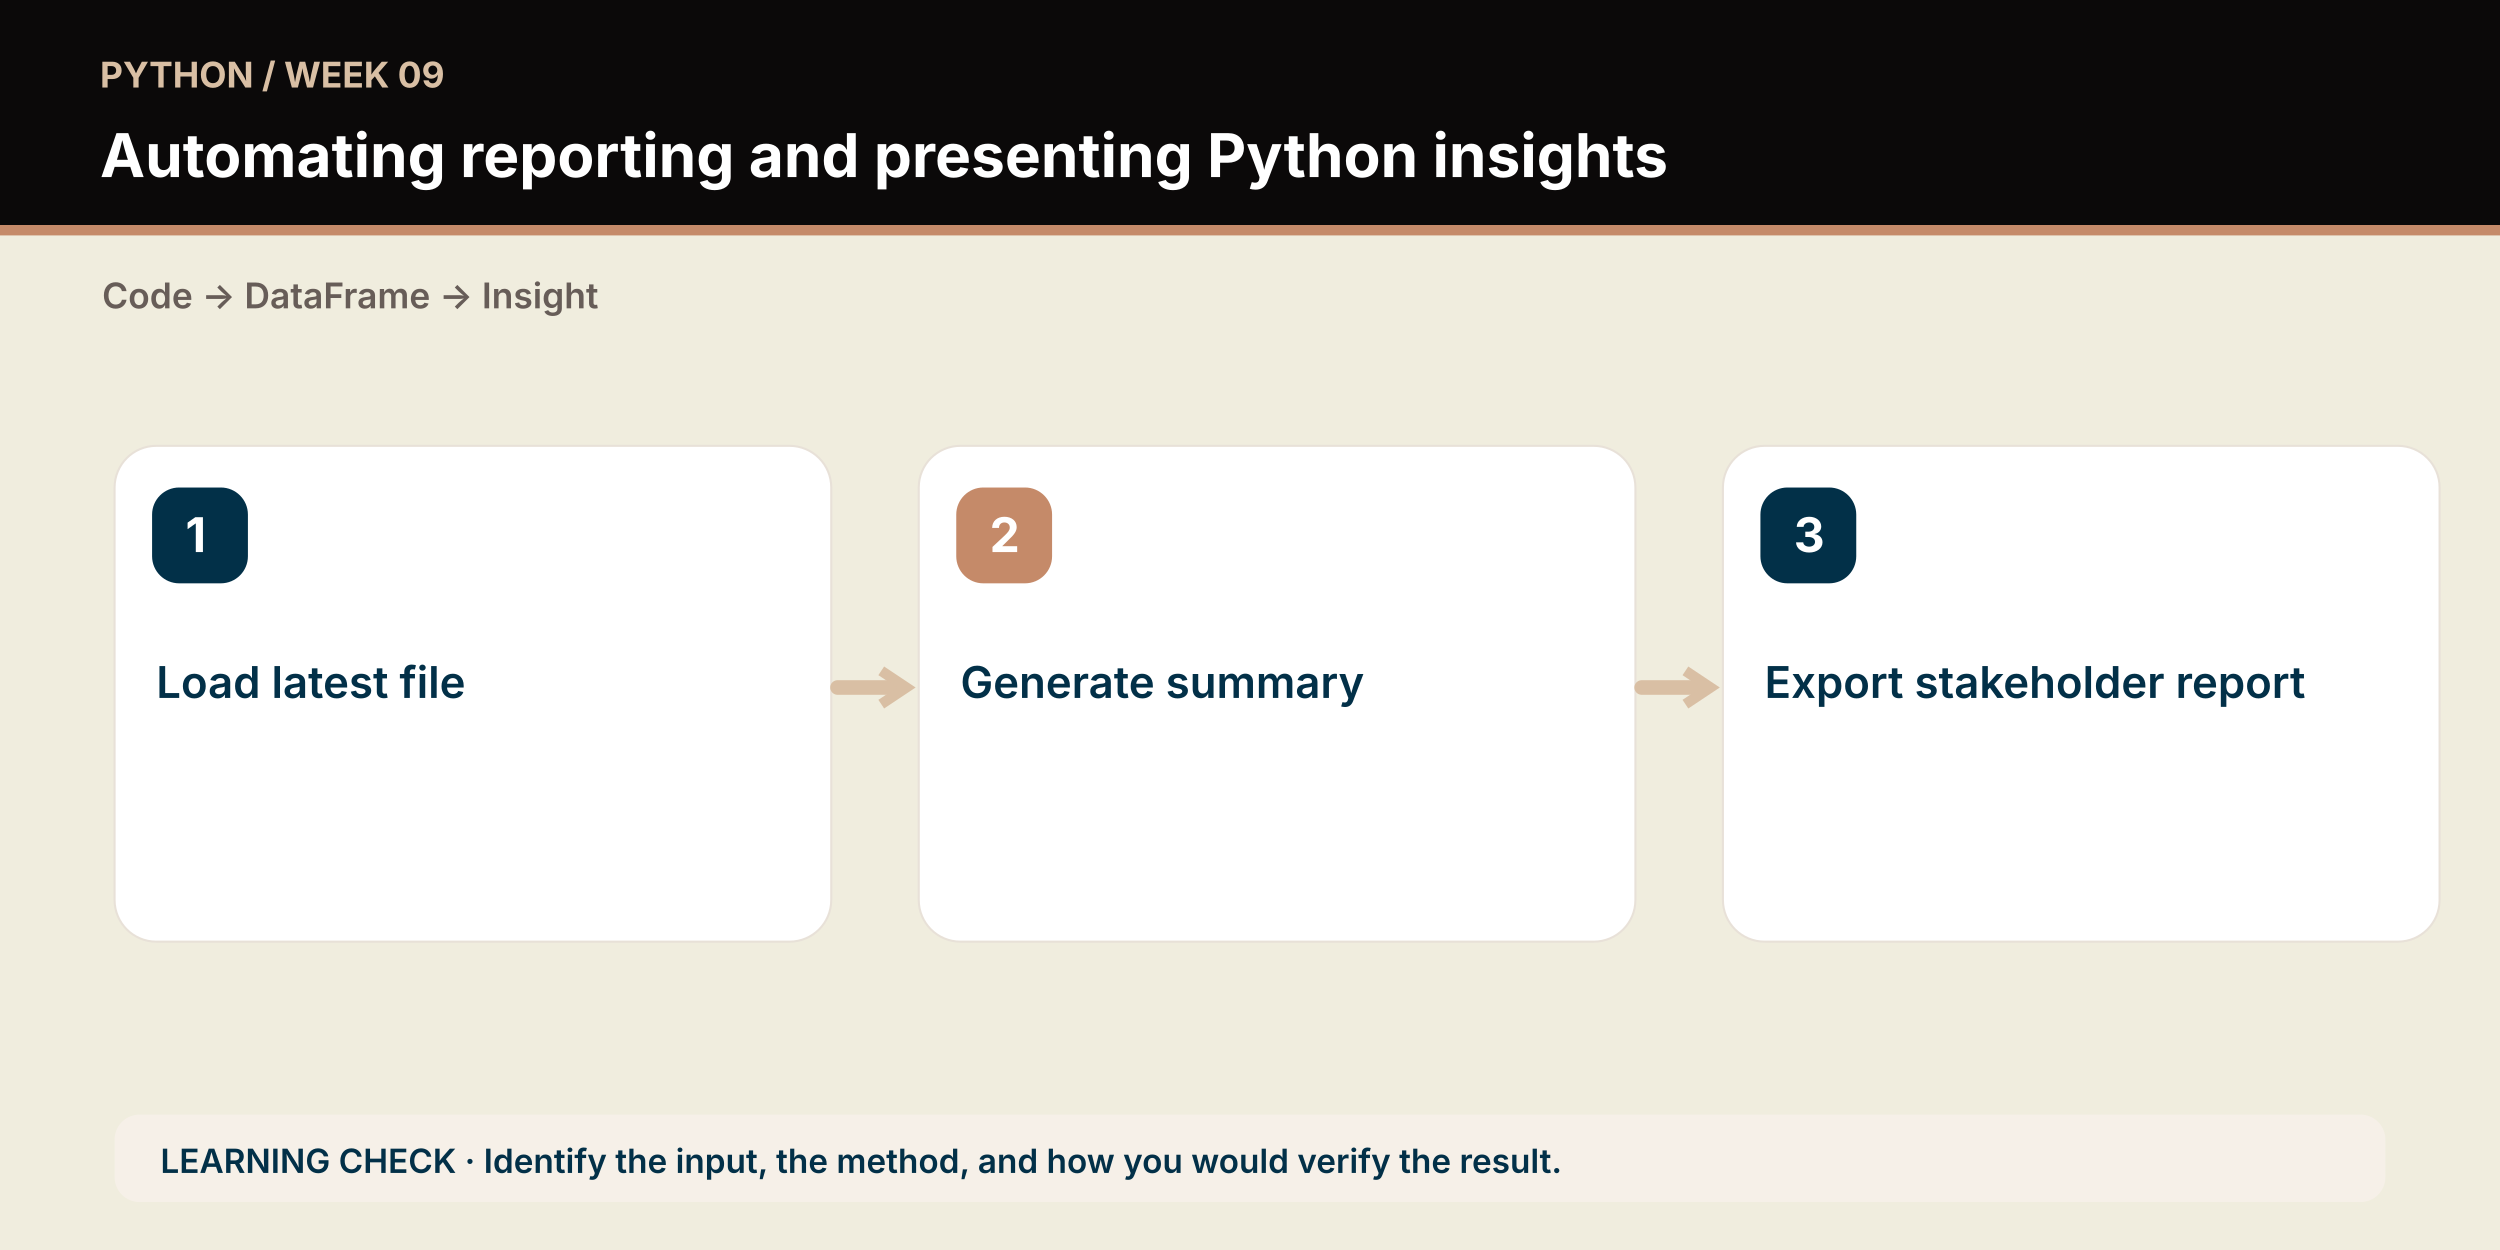
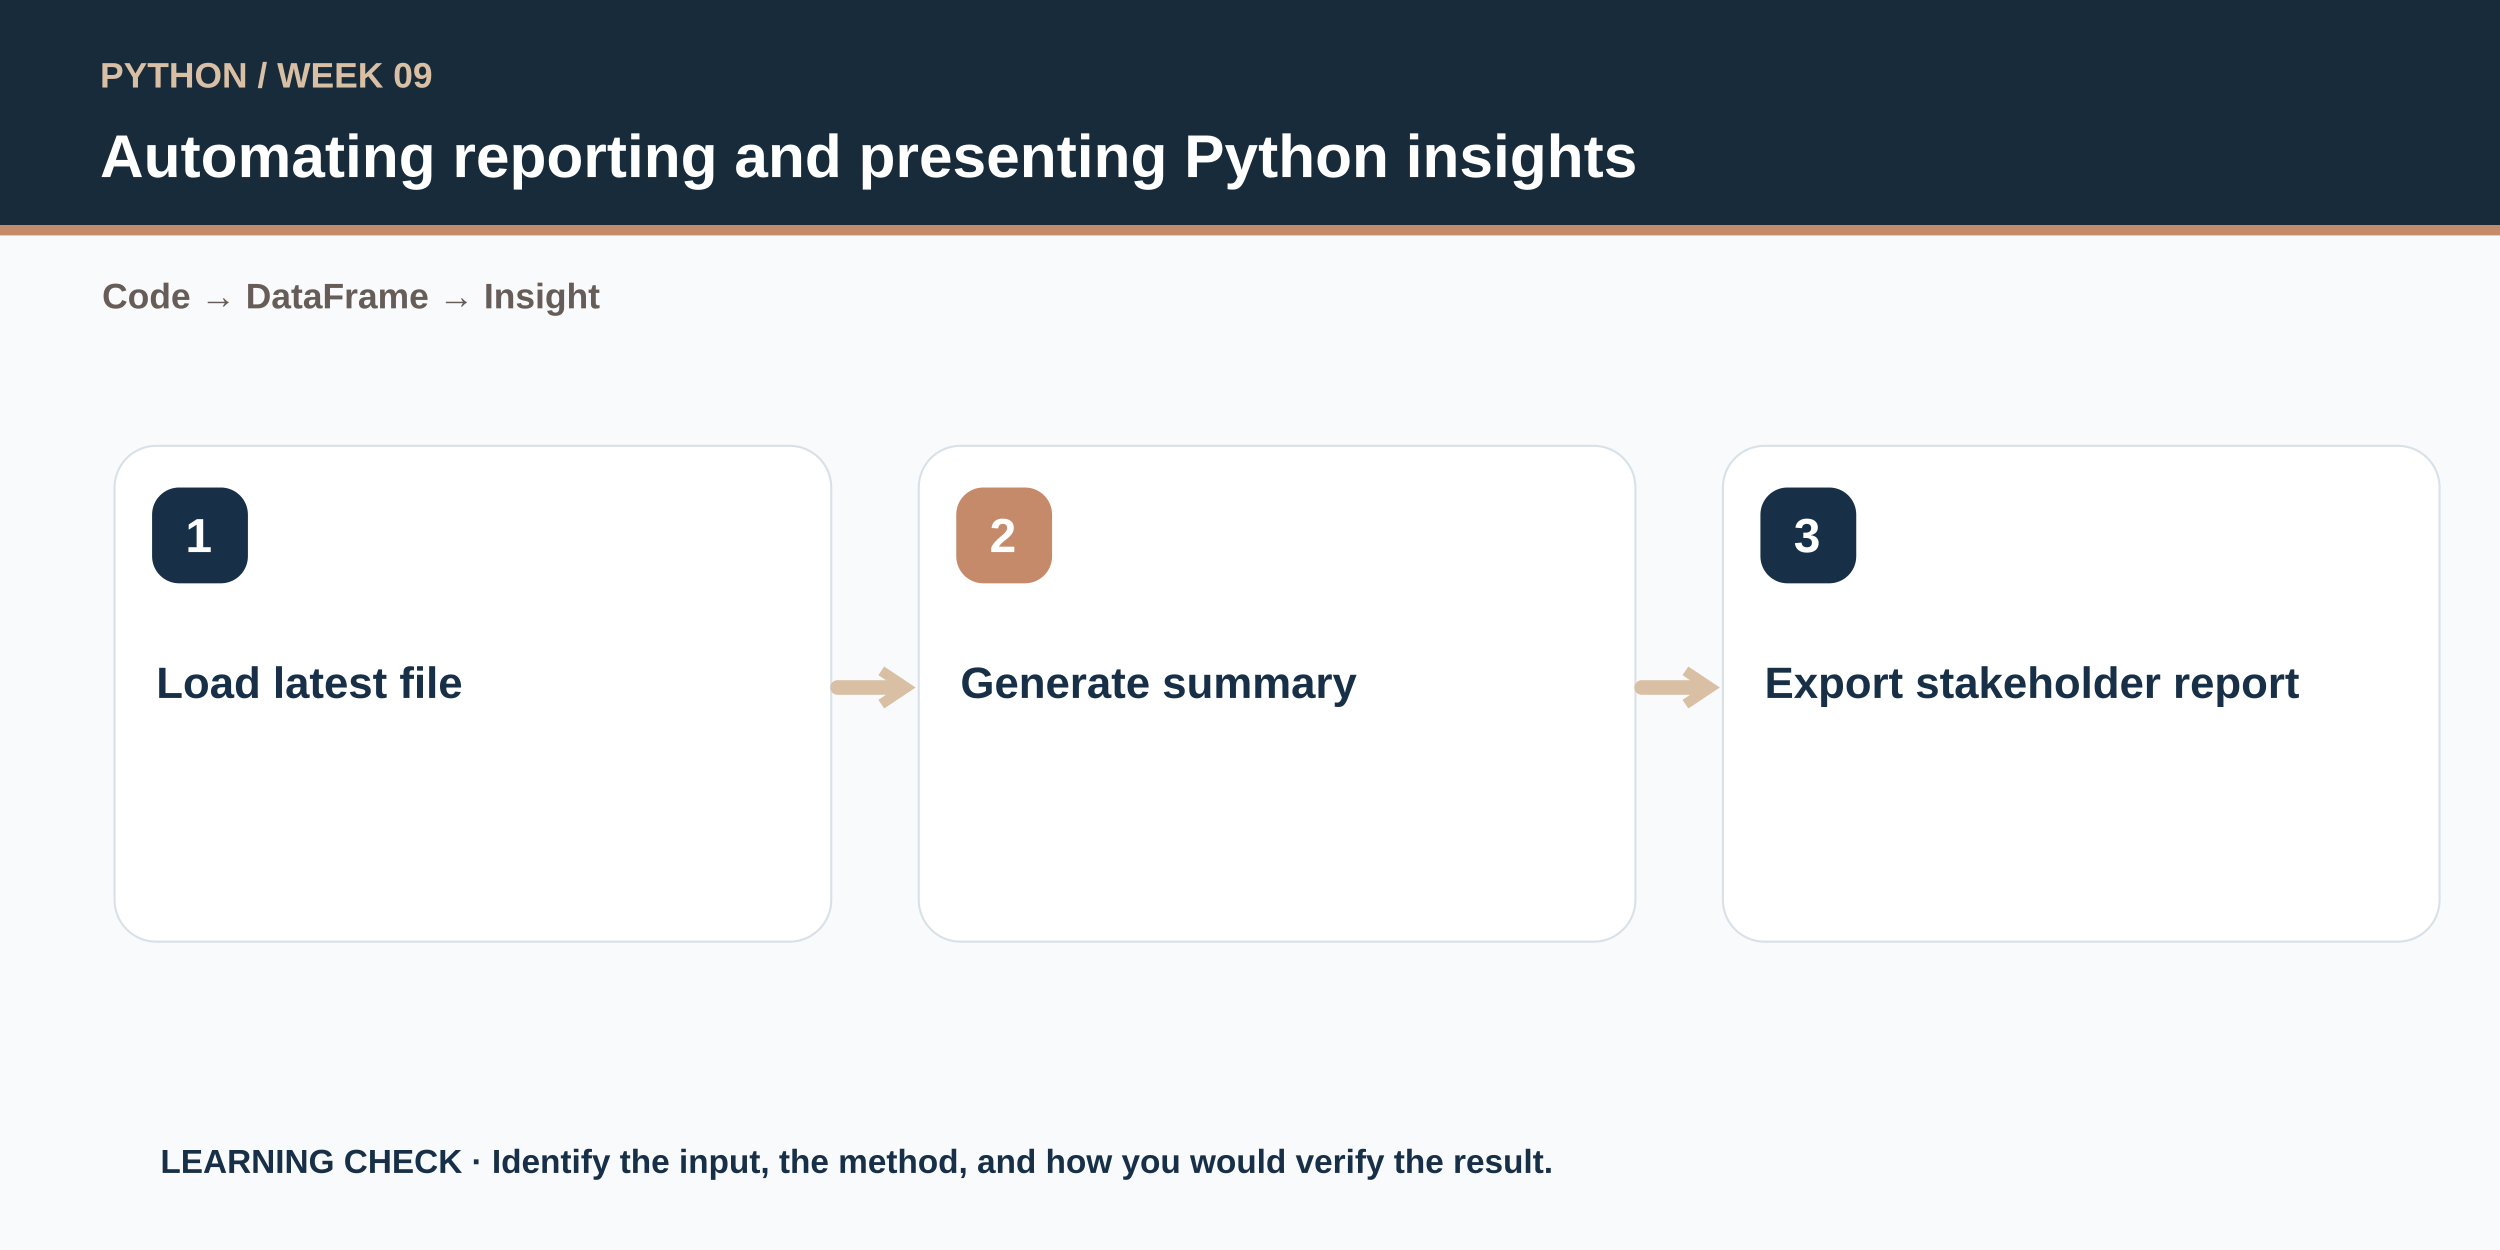
<svg xmlns="http://www.w3.org/2000/svg" width="1200" height="600" viewBox="0 0 1200 600" role="img" aria-label="PYTHON week 9: Automating reporting and presenting Python insights concept diagram">
-   <rect x="0" y="0" width="1200" height="600" rx="0" fill="#F0EDDE" stroke="none" />
-   <rect x="0" y="0" width="1200" height="112" rx="0" fill="#0B0909" stroke="none" />
+   <rect x="0" y="0" width="1200" height="600" rx="0" fill="#F8FAFC" stroke="none" />
+   <rect x="0" y="0" width="1200" height="112" rx="0" fill="#172B3A" stroke="none" />
  <rect x="0" y="108" width="1200" height="5" rx="0" fill="#C58A69" stroke="none" />
-   <text x="48" y="42" fill="#D9BFA4" font-size="17" font-family="Inter,Arial,sans-serif" font-weight="700">PYTHON  /  WEEK 09</text>
-   <text x="48" y="85" fill="#FFFFFF" font-size="29" font-family="Inter,Arial,sans-serif" font-weight="700">Automating reporting and presenting Python insights</text>
-   <text x="49" y="148" fill="#675D58" font-size="17" font-family="Inter,Arial,sans-serif" font-weight="600">Code → DataFrame → Insight</text>
-   <rect x="55" y="214" width="344" height="238" rx="20" fill="#FFFFFF" stroke="#E8E1D8" />
-   <rect x="73" y="234" width="46" height="46" rx="13" fill="#023048" stroke="none" />
-   <text x="89" y="265" fill="#FFFFFF" font-size="23" font-family="Inter,Arial,sans-serif" font-weight="700">1</text>
-   <text x="75" y="335" fill="#023048" font-size="21" font-family="Inter,Arial,sans-serif" font-weight="600">Load latest file</text>
+   <text x="48" y="42" fill="#D9BFA4" font-size="17" font-family="Segoe UI,Arial,sans-serif" font-weight="700">PYTHON  /  WEEK 09</text>
+   <text x="48" y="85" fill="#FFFFFF" font-size="29" font-family="Segoe UI,Arial,sans-serif" font-weight="700">Automating reporting and presenting Python insights</text>
+   <text x="49" y="148" fill="#675D58" font-size="17" font-family="Segoe UI,Arial,sans-serif" font-weight="600">Code → DataFrame → Insight</text>
+   <rect x="55" y="214" width="344" height="238" rx="20" fill="#FFFFFF" stroke="#D8E1E8" />
+   <rect x="73" y="234" width="46" height="46" rx="13" fill="#183047" stroke="none" />
+   <text x="89" y="265" fill="#FFFFFF" font-size="23" font-family="Segoe UI,Arial,sans-serif" font-weight="700">1</text>
+   <text x="75" y="335" fill="#183047" font-size="21" font-family="Segoe UI,Arial,sans-serif" font-weight="600">Load latest file</text>
  <path d="M402 330 L431 330" fill="none" stroke="#D9BFA4" stroke-width="7" stroke-linecap="round" />
  <path d="M423 322 l12 8 -12 8" fill="none" stroke="#D9BFA4" stroke-width="5" />
-   <rect x="441" y="214" width="344" height="238" rx="20" fill="#FFFFFF" stroke="#E8E1D8" />
+   <rect x="441" y="214" width="344" height="238" rx="20" fill="#FFFFFF" stroke="#D8E1E8" />
  <rect x="459" y="234" width="46" height="46" rx="13" fill="#C58A69" stroke="none" />
-   <text x="475" y="265" fill="#FFFFFF" font-size="23" font-family="Inter,Arial,sans-serif" font-weight="700">2</text>
-   <text x="461" y="335" fill="#023048" font-size="21" font-family="Inter,Arial,sans-serif" font-weight="600">Generate summary</text>
+   <text x="475" y="265" fill="#FFFFFF" font-size="23" font-family="Segoe UI,Arial,sans-serif" font-weight="700">2</text>
+   <text x="461" y="335" fill="#183047" font-size="21" font-family="Segoe UI,Arial,sans-serif" font-weight="600">Generate summary</text>
  <path d="M788 330 L817 330" fill="none" stroke="#D9BFA4" stroke-width="7" stroke-linecap="round" />
  <path d="M809 322 l12 8 -12 8" fill="none" stroke="#D9BFA4" stroke-width="5" />
-   <rect x="827" y="214" width="344" height="238" rx="20" fill="#FFFFFF" stroke="#E8E1D8" />
-   <rect x="845" y="234" width="46" height="46" rx="13" fill="#023048" stroke="none" />
-   <text x="861" y="265" fill="#FFFFFF" font-size="23" font-family="Inter,Arial,sans-serif" font-weight="700">3</text>
-   <text x="847" y="335" fill="#023048" font-size="21" font-family="Inter,Arial,sans-serif" font-weight="600">Export stakeholder report</text>
-   <rect x="55" y="535" width="1090" height="42" rx="12" fill="#F6F0E8" stroke="none" />
-   <text x="77" y="563" fill="#023048" font-size="16" font-family="Inter,Arial,sans-serif" font-weight="600">LEARNING CHECK  ·  Identify the input, the method, and how you would verify the result.</text>
+   <rect x="827" y="214" width="344" height="238" rx="20" fill="#FFFFFF" stroke="#D8E1E8" />
+   <rect x="845" y="234" width="46" height="46" rx="13" fill="#183047" stroke="none" />
+   <text x="861" y="265" fill="#FFFFFF" font-size="23" font-family="Segoe UI,Arial,sans-serif" font-weight="700">3</text>
+   <text x="847" y="335" fill="#183047" font-size="21" font-family="Segoe UI,Arial,sans-serif" font-weight="600">Export stakeholder report</text>
+   <rect x="55" y="535" width="1090" height="42" rx="12" fill="#F8FAFC" stroke="none" />
+   <text x="77" y="563" fill="#183047" font-size="16" font-family="Segoe UI,Arial,sans-serif" font-weight="600">LEARNING CHECK  ·  Identify the input, the method, and how you would verify the result.</text>
</svg>
